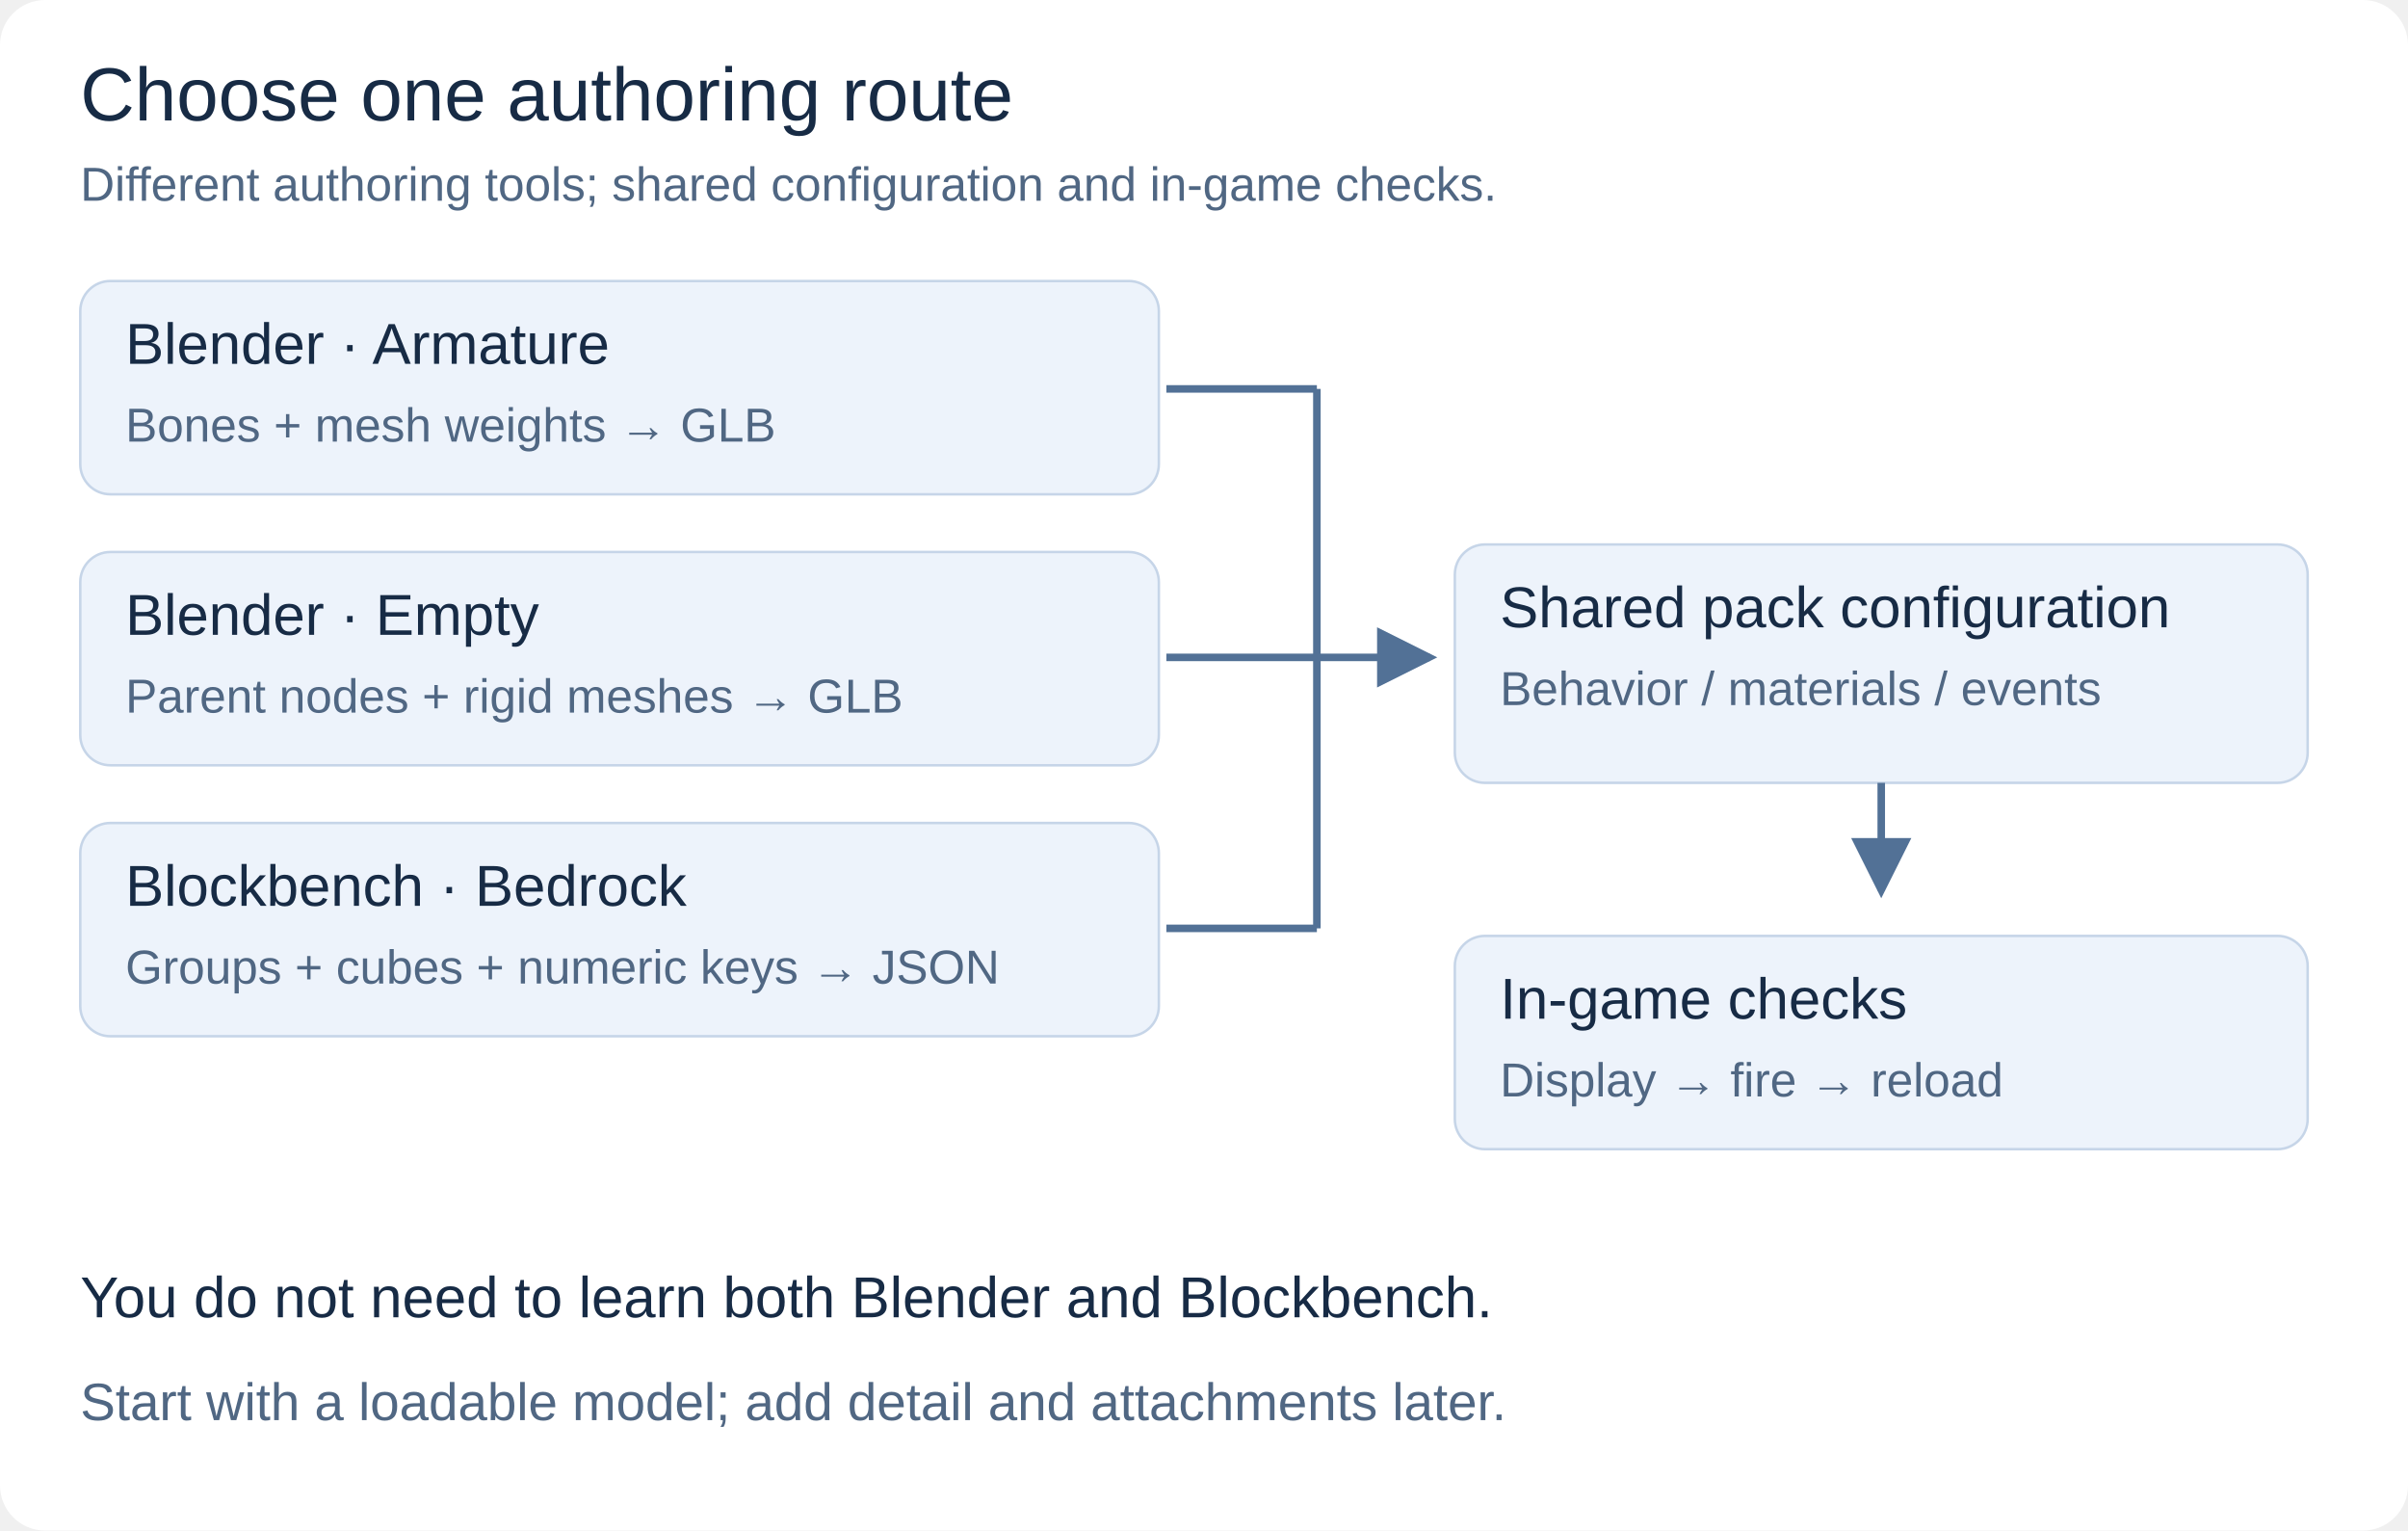
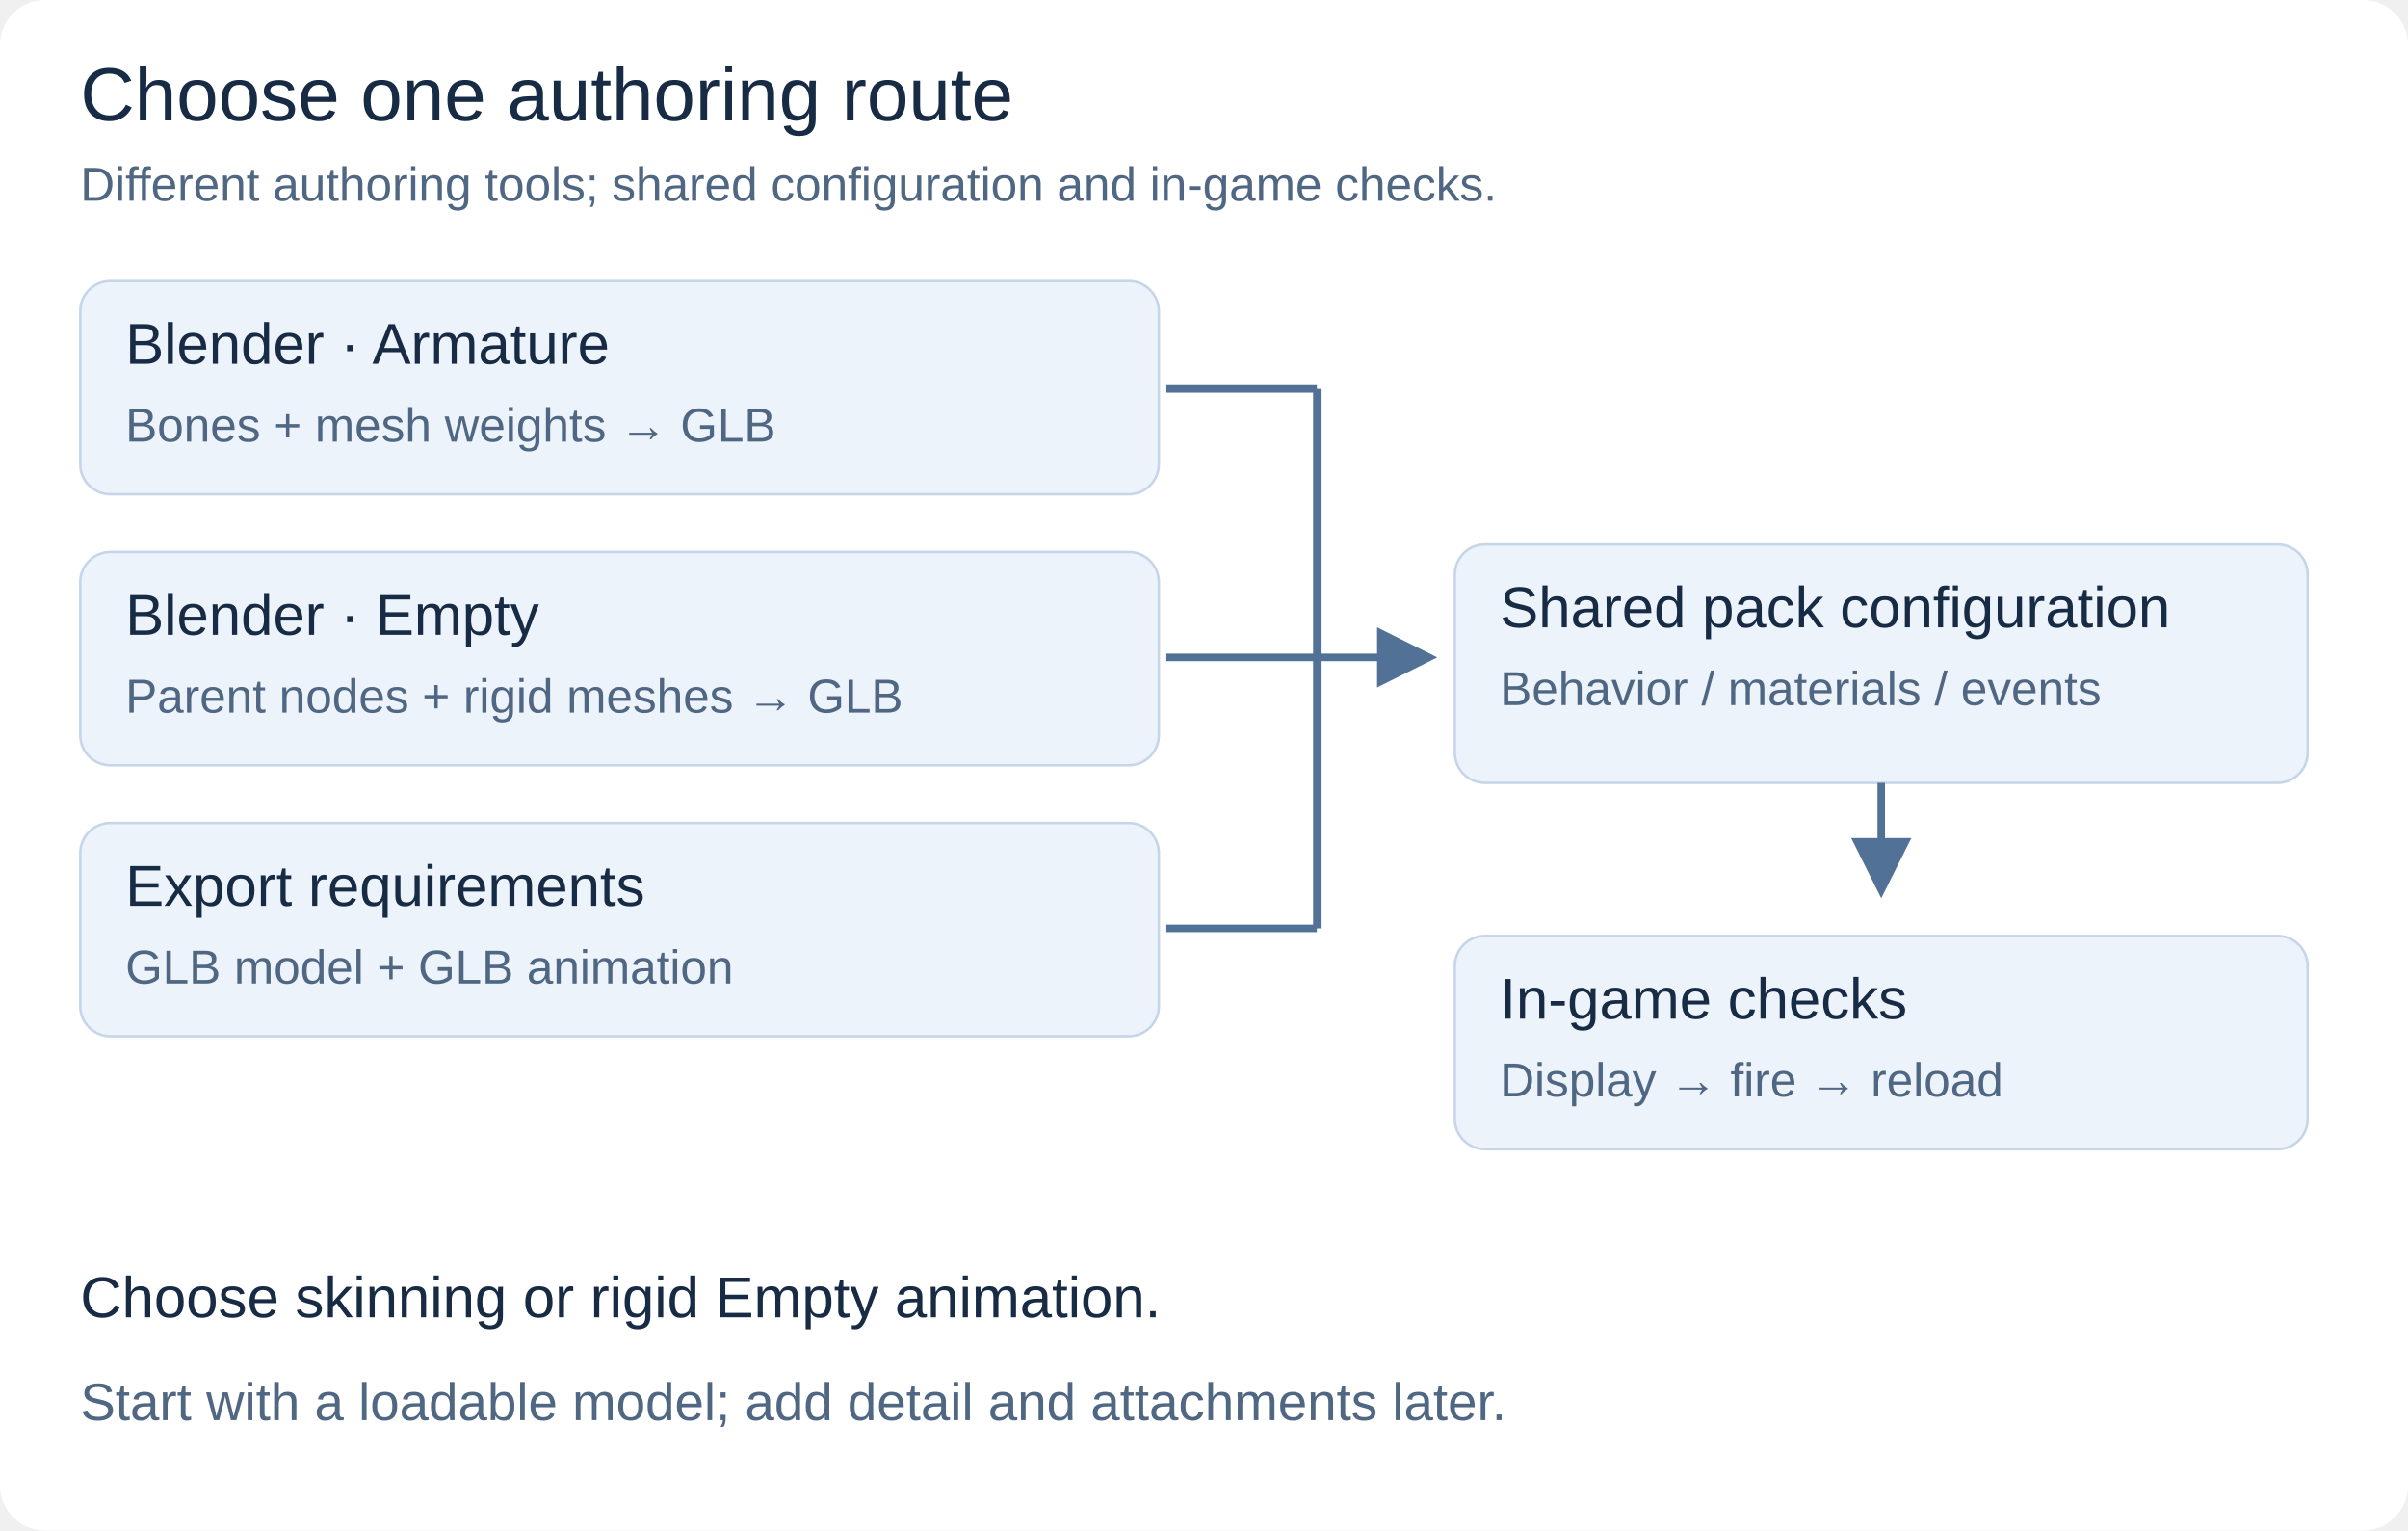
<svg xmlns="http://www.w3.org/2000/svg" viewBox="0 0 960 610" role="img" aria-labelledby="title desc">
  <defs>
    <marker id="arrow" markerWidth="8" markerHeight="8" refX="7" refY="4" orient="auto">
      <path d="M0 0 L8 4 L0 8" fill="#527196" />
    </marker>
  </defs>
  <style>text{font-family:Arial,'Microsoft YaHei',sans-serif;fill:#172b45}.muted{fill:#506783}.accent{fill:#145cac}.good{fill:#17643d}.bad{fill:#a83232}</style>
  <rect width="960" height="610" rx="18" fill="#fff" />
  <text x="32" y="48" class="text" font-size="30">Choose one authoring route</text>
  <text x="32" y="80" class="muted" font-size="19">Different authoring tools; shared configuration and in-game checks.</text>
  <rect x="32" y="112" width="430" height="85" rx="12" fill="#edf3fb" stroke="#c6d5e8" />
  <text x="50" y="145" class="text" font-size="23">Blender · Armature</text>
  <text x="50" y="176" class="muted" font-size="19">Bones + mesh weights → GLB</text>
  <rect x="32" y="220" width="430" height="85" rx="12" fill="#edf3fb" stroke="#c6d5e8" />
  <text x="50" y="253" class="text" font-size="23">Blender · Empty</text>
  <text x="50" y="284" class="muted" font-size="19">Parent nodes + rigid meshes → GLB</text>
  <rect x="32" y="328" width="430" height="85" rx="12" fill="#edf3fb" stroke="#c6d5e8" />
-   <text x="50" y="361" class="text" font-size="23">Blockbench · Bedrock</text>
-   <text x="50" y="392" class="muted" font-size="19">Groups + cubes + numeric keys → JSON</text>
+   <text x="50" y="361" class="text" font-size="23">Export requirements</text>
+   <text x="50" y="392" class="muted" font-size="19">GLB model + GLB animation</text>
  <path d="M465 155 L525 155" fill="none" stroke="#527196" stroke-width="3" />
  <path d="M465 262 L525 262" fill="none" stroke="#527196" stroke-width="3" />
  <path d="M465 370 L525 370" fill="none" stroke="#527196" stroke-width="3" />
  <path d="M525 155 L525 370" fill="none" stroke="#527196" stroke-width="3" />
  <path d="M525 262 L570 262" fill="none" stroke="#527196" stroke-width="3" marker-end="url(#arrow)" />
  <rect x="580" y="217" width="340" height="95" rx="12" fill="#edf3fb" stroke="#c6d5e8" />
  <text x="598" y="250" class="text" font-size="23">Shared pack configuration</text>
  <text x="598" y="281" class="muted" font-size="19">Behavior / materials / events</text>
  <path d="M750 312 L750 355" fill="none" stroke="#527196" stroke-width="3" marker-end="url(#arrow)" />
  <rect x="580" y="373" width="340" height="85" rx="12" fill="#edf3fb" stroke="#c6d5e8" />
  <text x="598" y="406" class="text" font-size="23">In-game checks</text>
  <text x="598" y="437" class="muted" font-size="19">Display → fire → reload</text>
-   <text x="32" y="525" class="text" font-size="23">You do not need to learn both Blender and Blockbench.</text>
+   <text x="32" y="525" class="text" font-size="23">Choose skinning or rigid Empty animation.</text>
  <text x="32" y="566" class="muted" font-size="21">Start with a loadable model; add detail and attachments later.</text>
</svg>
